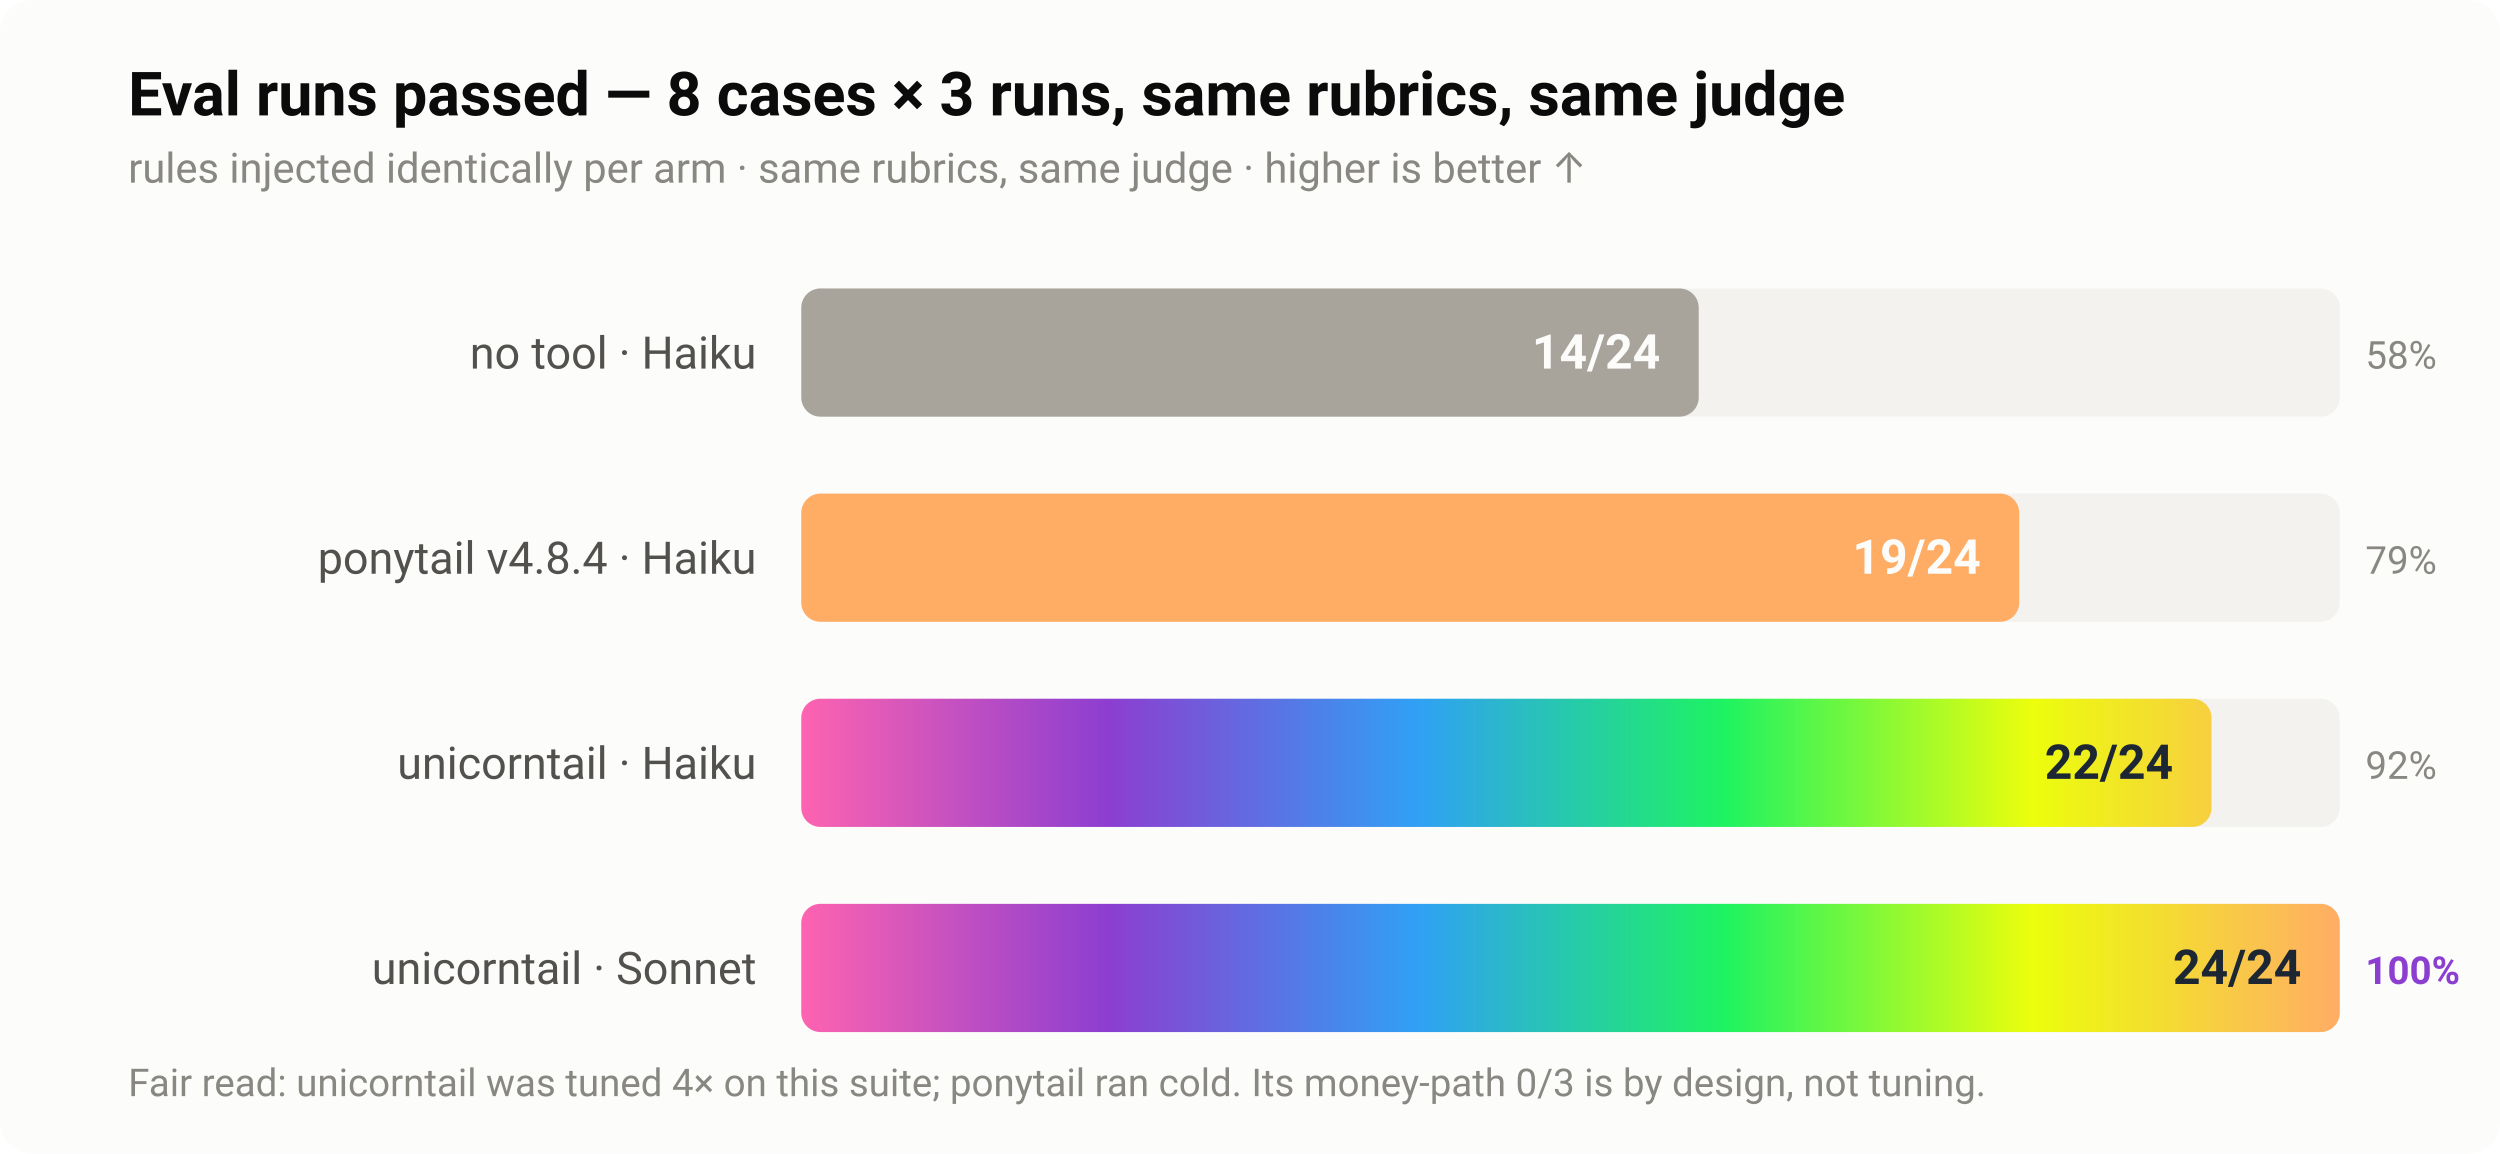
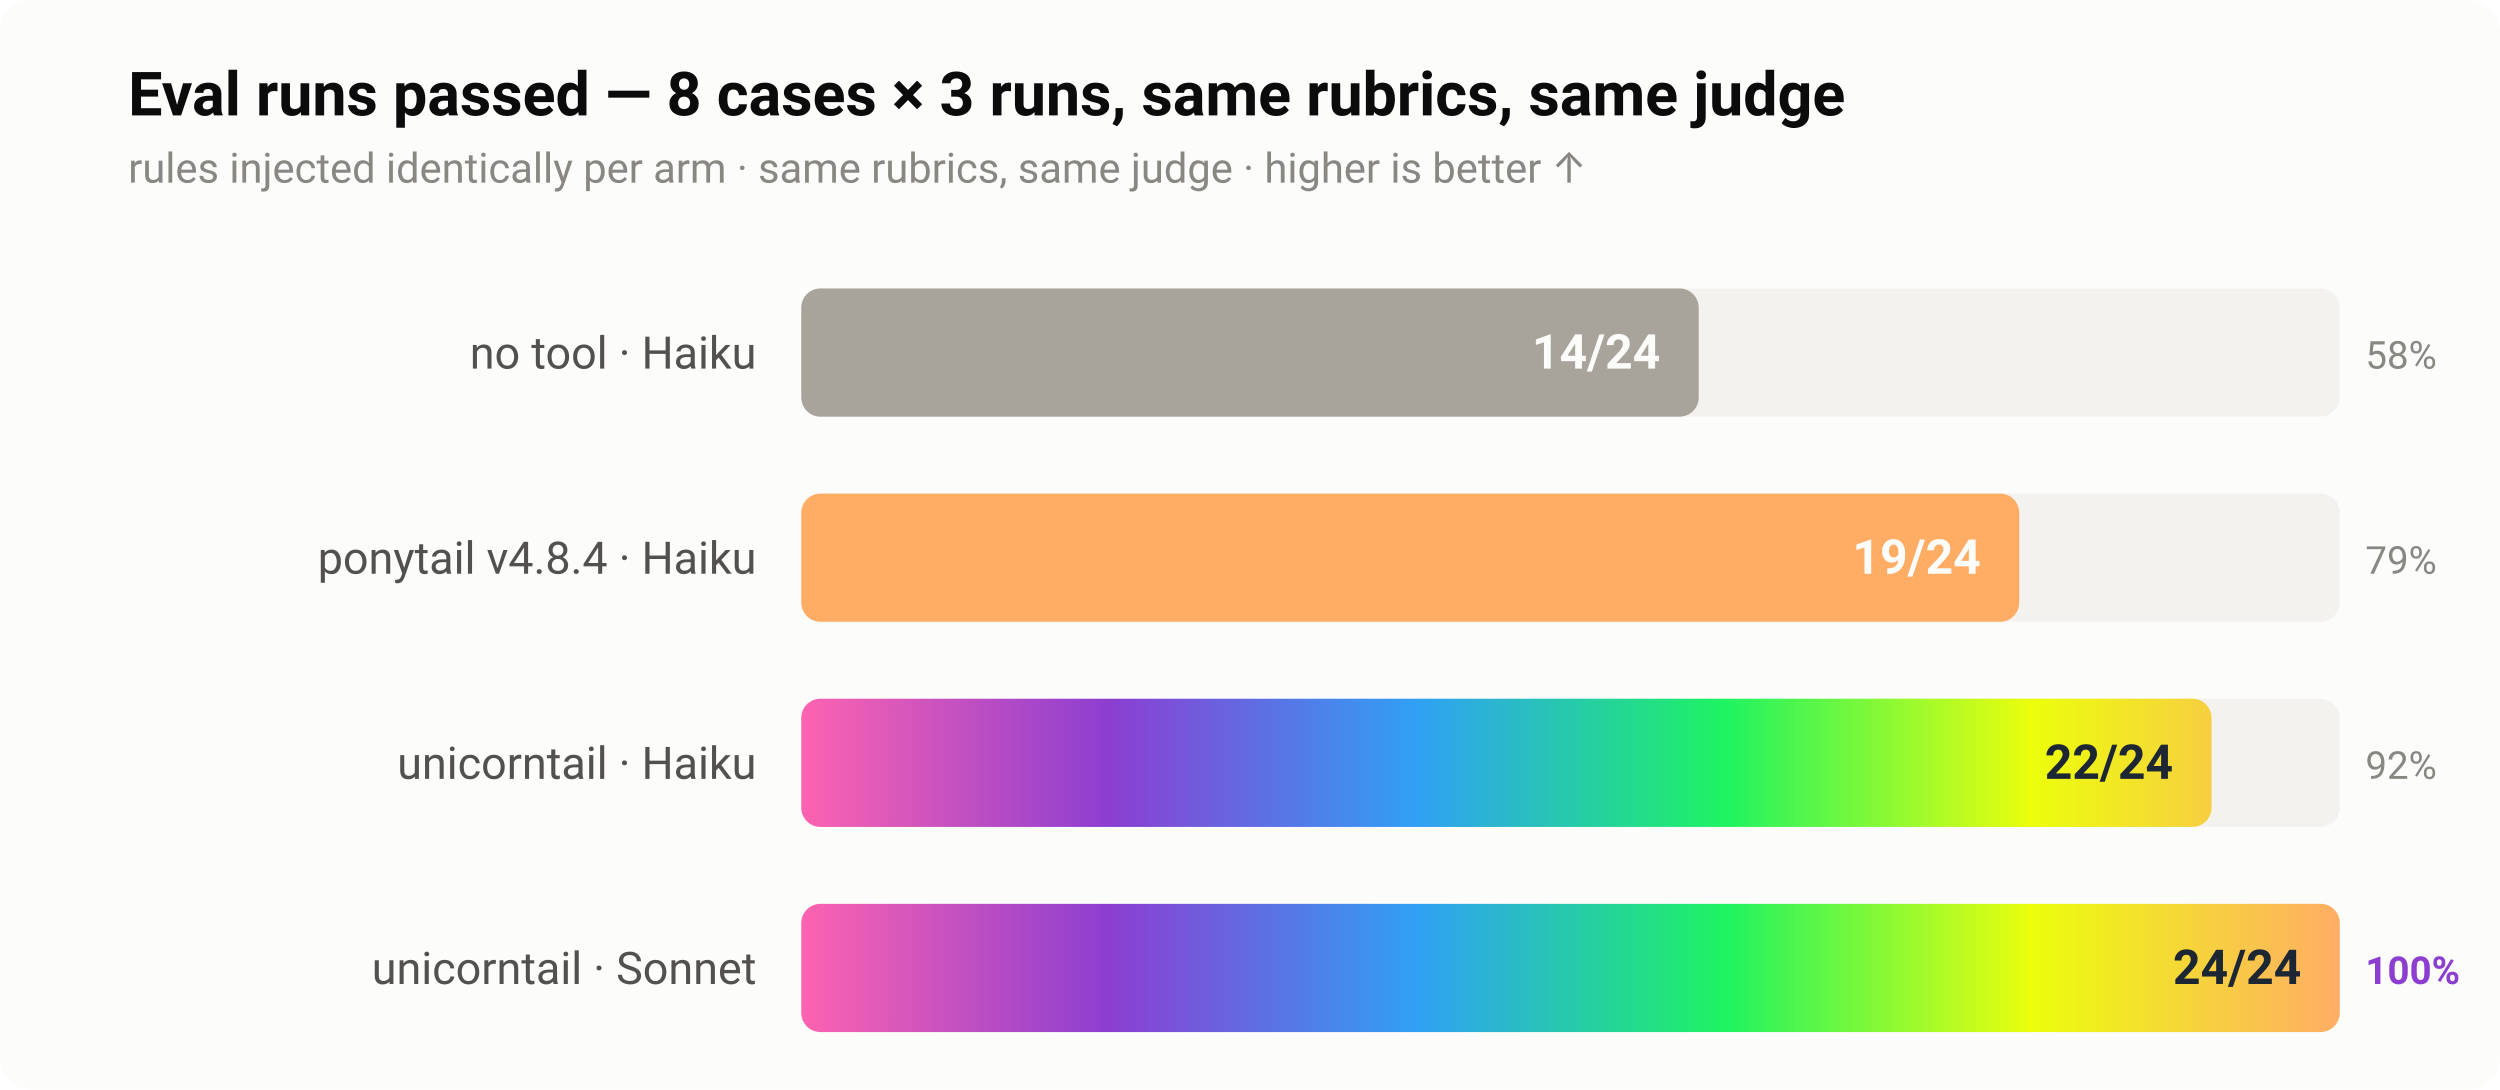
- <svg xmlns="http://www.w3.org/2000/svg" viewBox="0 0 780 360" font-family="system-ui, -apple-system, 'Segoe UI', Roboto, sans-serif" role="img" aria-label="Eval runs passed out of 24: no tool 14 and ponytail 19 on Haiku; unicorntail 22 on Haiku and 24 of 24 on Sonnet.">
+ <svg xmlns="http://www.w3.org/2000/svg" viewBox="0 0 780 340" font-family="system-ui, -apple-system, 'Segoe UI', Roboto, sans-serif" role="img" aria-label="Eval runs passed out of 24: no tool 14 and ponytail 19 on Haiku; unicorntail 22 on Haiku and 24 of 24 on Sonnet.">
  <defs>
    <linearGradient id="unigrad" gradientUnits="userSpaceOnUse" x1="250" y1="0" x2="730" y2="0">
      <stop offset="0%" stop-color="#FD63B0" />
      <stop offset="20%" stop-color="#8C3ED1" />
      <stop offset="40%" stop-color="#30A0F5" />
      <stop offset="60%" stop-color="#1EF361" />
      <stop offset="80%" stop-color="#ECFE0C" />
      <stop offset="100%" stop-color="#FFAD65" />
    </linearGradient>
  </defs>
-   <rect width="780" height="360" rx="10" fill="#fcfcfb" />
+   <rect width="780" height="340" rx="10" fill="#fcfcfb" />
  <text x="40" y="36" font-size="19" font-weight="600" fill="#0b0b0b">Eval runs passed — 8 cases × 3 runs, same rubrics, same judge</text>
  <text x="40" y="57" font-size="13" fill="#898781">rules injected identically per arm · same rubrics, same judge · higher is better ↑</text>
  <text x="236" y="115.0" font-size="14" text-anchor="end" fill="#52514e">no tool · Haiku</text>
  <rect x="250" y="90" width="480" height="40" rx="6" fill="#e1e0d9" opacity="0.35" />
  <rect x="250" y="90" width="280.0" height="40" rx="6" fill="#a8a49c" />
  <text x="518.0" y="115.0" font-size="15" font-weight="600" text-anchor="end" fill="#fcfcfb" font-variant-numeric="tabular-nums">14/24</text>
  <text x="738" y="115.0" font-size="12" fill="#898781" font-variant-numeric="tabular-nums"> 58%</text>
  <text x="236" y="179.0" font-size="14" text-anchor="end" fill="#52514e">ponytail v4.8.4 · Haiku</text>
  <rect x="250" y="154" width="480" height="40" rx="6" fill="#e1e0d9" opacity="0.35" />
  <rect x="250" y="154" width="380.0" height="40" rx="6" fill="#FFAD65" />
  <text x="618.0" y="179.0" font-size="15" font-weight="600" text-anchor="end" fill="#fcfcfb" font-variant-numeric="tabular-nums">19/24</text>
  <text x="738" y="179.0" font-size="12" fill="#898781" font-variant-numeric="tabular-nums"> 79%</text>
  <text x="236" y="243.0" font-size="14" text-anchor="end" fill="#52514e">unicorntail · Haiku</text>
  <rect x="250" y="218" width="480" height="40" rx="6" fill="#e1e0d9" opacity="0.35" />
  <rect x="250" y="218" width="440.0" height="40" rx="6" fill="url(#unigrad)" />
  <text x="678.0" y="243.0" font-size="15" font-weight="600" text-anchor="end" fill="#1d2733" font-variant-numeric="tabular-nums">22/24</text>
  <text x="738" y="243.0" font-size="12" fill="#898781" font-variant-numeric="tabular-nums"> 92%</text>
  <text x="236" y="307.0" font-size="14" text-anchor="end" fill="#52514e">unicorntail · Sonnet</text>
  <rect x="250" y="282" width="480" height="40" rx="6" fill="#e1e0d9" opacity="0.35" />
  <rect x="250" y="282" width="480.0" height="40" rx="6" fill="url(#unigrad)" />
  <text x="718.0" y="307.0" font-size="15" font-weight="600" text-anchor="end" fill="#1d2733" font-variant-numeric="tabular-nums">24/24</text>
  <text x="738" y="307.0" font-size="12" font-weight="600" fill="#8C3ED1" font-variant-numeric="tabular-nums">100%</text>
-   <text x="40" y="342" font-size="12" fill="#898781">Fair read: unicorntail was tuned 4× on this suite; ponytail ran cold. Its money-path 0/3 is by design, not tuning.</text>
</svg>
